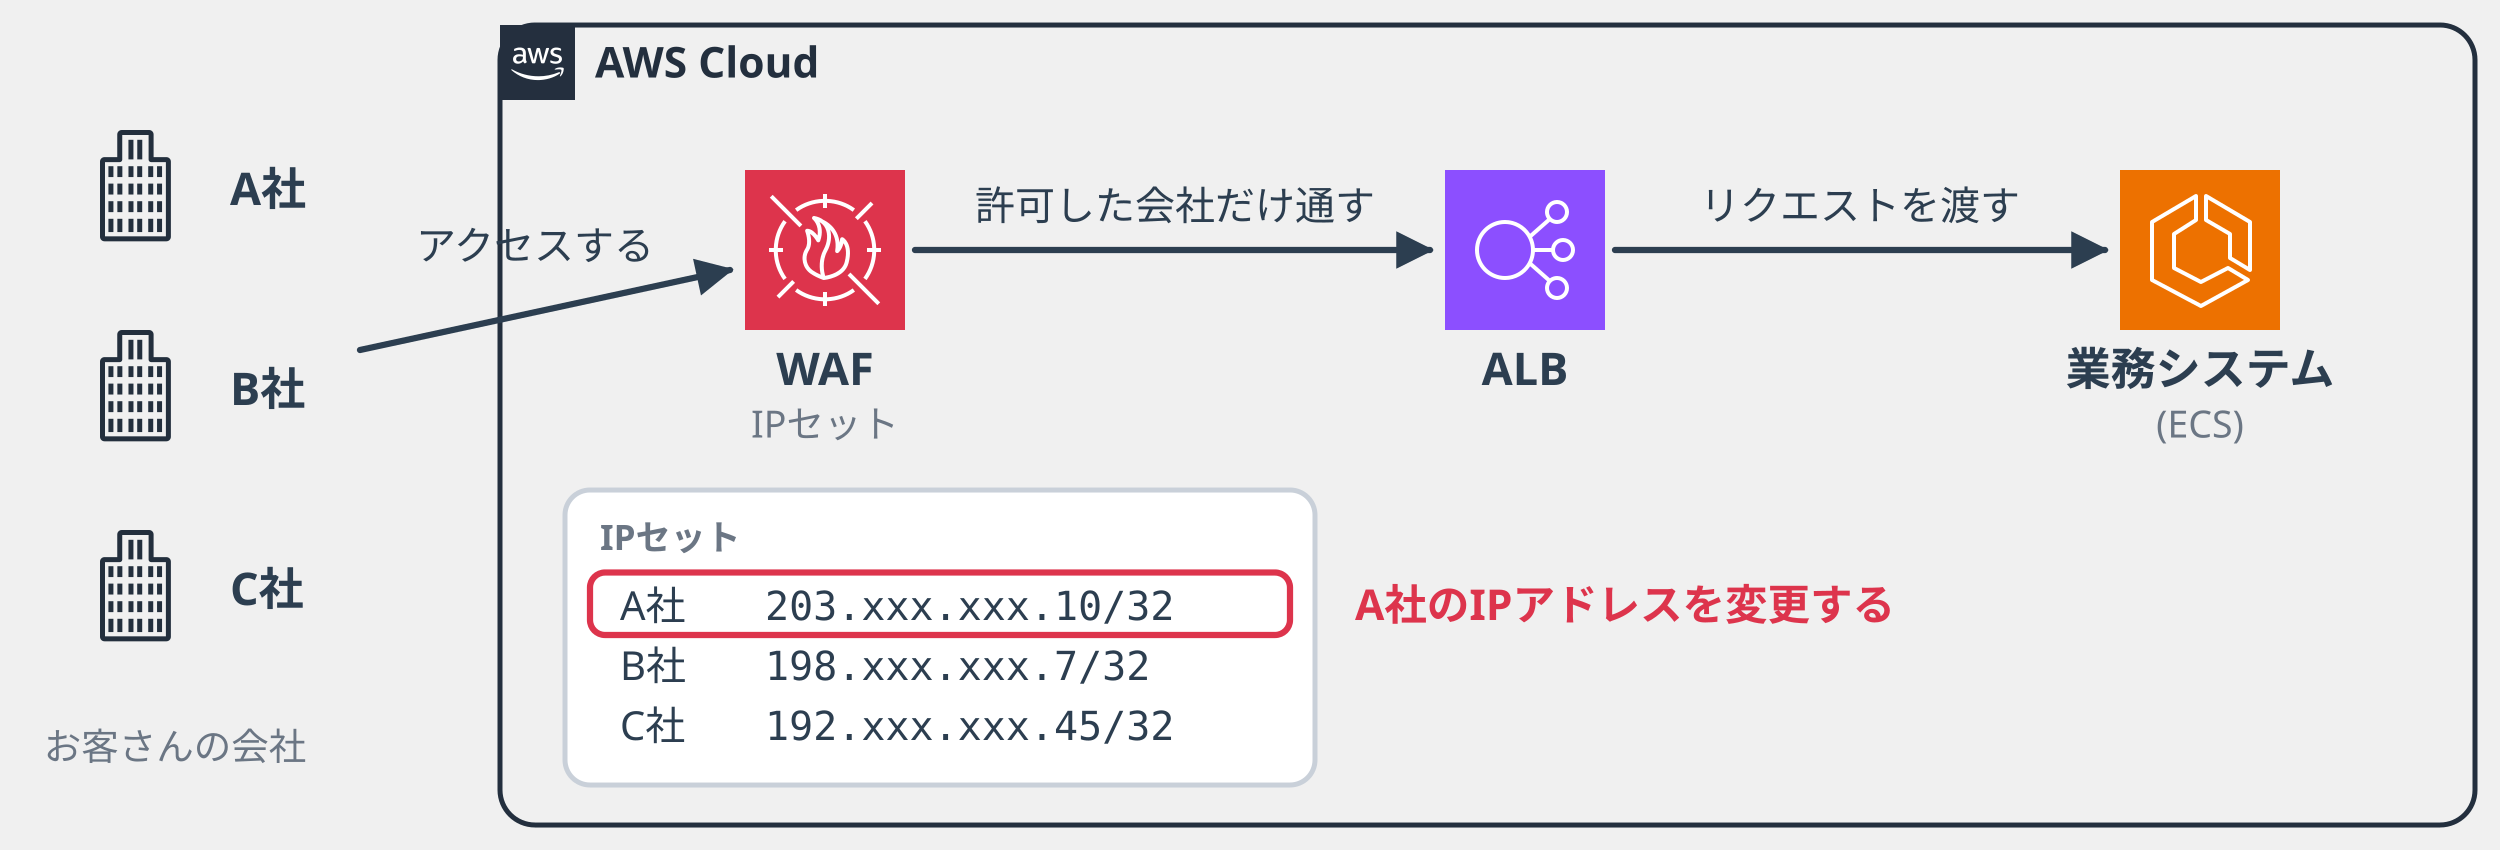
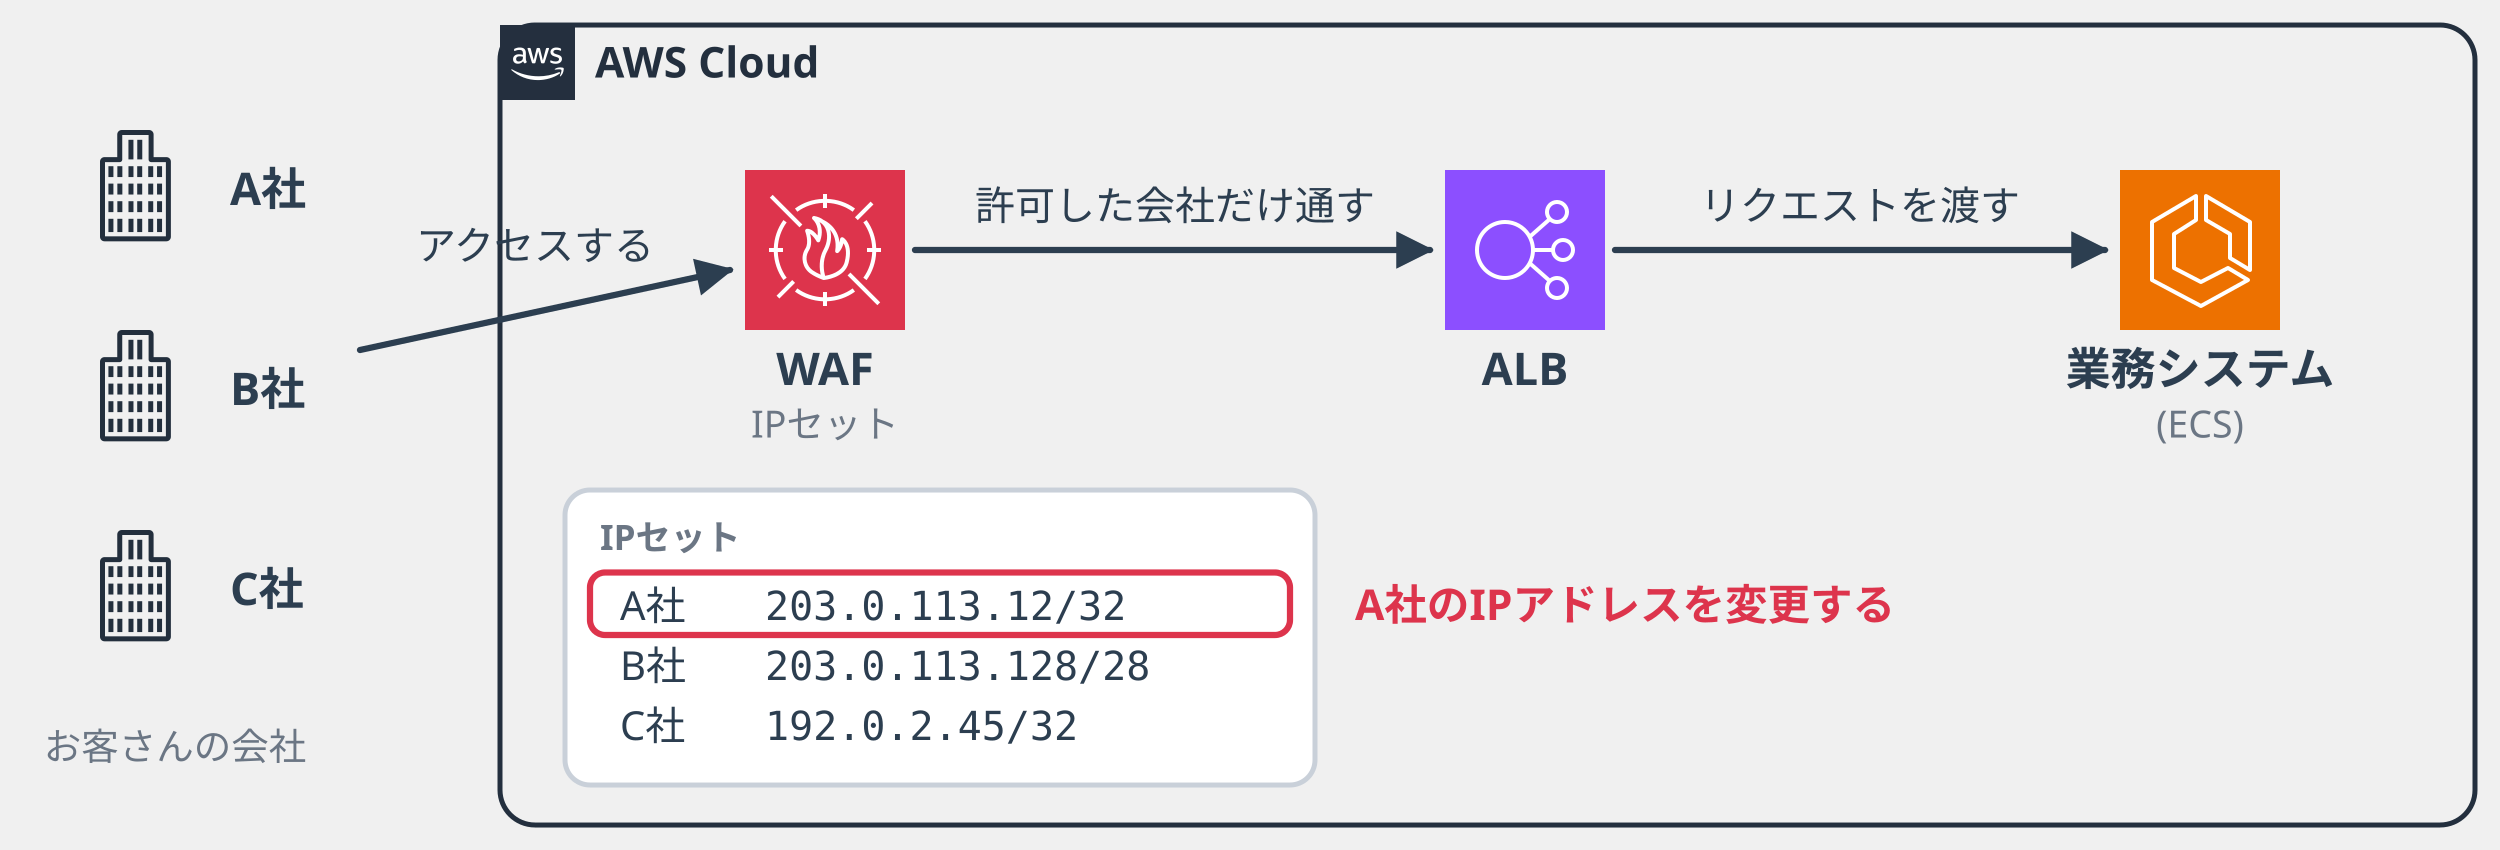
<svg xmlns="http://www.w3.org/2000/svg" viewBox="0 0 1000 340" width="100%" role="img" aria-label="取引先からのアクセスをWAFのIPセットで許可している構成">
  <defs>
    <marker id="a-i" viewBox="0 0 10 10" refX="9" refY="5" markerWidth="6" markerHeight="6" orient="auto-start-reverse">
      <path d="M0,0 L10,5 L0,10 z" fill="#2c3e50" />
    </marker>
    <marker id="a-g" viewBox="0 0 10 10" refX="9" refY="5" markerWidth="6" markerHeight="6" orient="auto-start-reverse">
      <path d="M0,0 L10,5 L0,10 z" fill="#0E8A6E" />
    </marker>
    <marker id="a-r" viewBox="0 0 10 10" refX="9" refY="5" markerWidth="6" markerHeight="6" orient="auto-start-reverse">
      <path d="M0,0 L10,5 L0,10 z" fill="#DD344C" />
    </marker>
    <marker id="a-x" viewBox="0 0 10 10" refX="9" refY="5" markerWidth="6" markerHeight="6" orient="auto-start-reverse">
      <path d="M0,0 L10,5 L0,10 z" fill="#8a94a3" />
    </marker>
  </defs>
  <svg x="30" y="50" width="48" height="48" viewBox="0 0 48 48">
    <g id="office1-Icon-Resource/General-Resource/Res_Office-building_48" stroke="none" stroke-width="1" fill="none" fill-rule="evenodd">
      <path d="M32.82,42.821 L34.82,42.821 L34.82,37.514 L32.82,37.514 L32.82,42.821 Z M29.287,42.822 L31.287,42.822 L31.287,37.515 L29.287,37.515 L29.287,42.822 Z M24.88,42.822 L26.88,42.822 L26.88,37.515 L24.88,37.515 L24.88,42.822 Z M21.388,42.822 L23.388,42.822 L23.388,37.515 L21.388,37.515 L21.388,42.822 Z M16.941,42.822 L18.941,42.822 L18.941,37.515 L16.941,37.515 L16.941,42.822 Z M13.366,42.822 L15.366,42.822 L15.366,37.515 L13.366,37.515 L13.366,42.822 Z M32.82,34.841 L34.82,34.841 L34.82,30.476 L32.82,30.476 L32.82,34.841 Z M29.287,34.841 L31.287,34.841 L31.287,30.476 L29.287,30.476 L29.287,34.841 Z M24.88,34.841 L26.88,34.841 L26.88,30.476 L24.88,30.476 L24.88,34.841 Z M21.388,34.841 L23.388,34.841 L23.388,30.476 L21.388,30.476 L21.388,34.841 Z M16.941,34.841 L18.941,34.841 L18.941,30.476 L16.941,30.476 L16.941,34.841 Z M13.366,34.841 L15.366,34.841 L15.366,30.476 L13.366,30.476 L13.366,34.841 Z M32.82,27.815 L34.82,27.815 L34.82,23.451 L32.82,23.451 L32.82,27.815 Z M29.287,27.815 L31.287,27.815 L31.287,23.451 L29.287,23.451 L29.287,27.815 Z M24.88,27.815 L26.88,27.815 L26.88,23.451 L24.88,23.451 L24.88,27.815 Z M21.388,27.815 L23.388,27.815 L23.388,23.451 L21.388,23.451 L21.388,27.815 Z M16.941,27.815 L18.941,27.815 L18.941,23.451 L16.941,23.451 L16.941,27.815 Z M13.366,27.815 L15.366,27.815 L15.366,23.451 L13.366,23.451 L13.366,27.815 Z M32.82,20.832 L34.82,20.832 L34.82,16.468 L32.82,16.468 L32.82,20.832 Z M29.287,20.832 L31.287,20.832 L31.287,16.468 L29.287,16.468 L29.287,20.832 Z M24.88,20.832 L26.88,20.832 L26.88,16.468 L24.88,16.468 L24.88,20.832 Z M21.388,20.832 L23.388,20.832 L23.388,16.468 L21.388,16.468 L21.388,20.832 Z M16.941,20.832 L18.941,20.832 L18.941,16.468 L16.941,16.468 L16.941,20.832 Z M13.366,20.832 L15.366,20.832 L15.366,16.468 L13.366,16.468 L13.366,20.832 Z M24.908,13.747 L26.908,13.747 L26.908,5.923 L24.908,5.923 L24.908,13.747 Z M21.375,13.747 L23.375,13.747 L23.375,5.923 L21.375,5.923 L21.375,13.747 Z M36.353,44.523 L12,44.523 L12,14.849 L17.899,14.849 C18.452,14.849 18.899,14.401 18.899,13.849 L18.899,4 L29.44,4 L29.44,13.849 C29.44,14.401 29.887,14.849 30.44,14.849 L36.353,14.849 L36.353,44.523 Z M36.564,12.849 L31.44,12.849 L31.44,3.789 C31.44,2.803 30.637,2 29.651,2 L18.688,2 C17.702,2 16.899,2.803 16.899,3.789 L16.899,12.849 L11.789,12.849 C10.802,12.849 10,13.651 10,14.638 L10,44.734 C10,45.721 10.802,46.523 11.789,46.523 L36.564,46.523 C37.55,46.523 38.353,45.721 38.353,44.734 L38.353,14.638 C38.353,13.651 37.55,12.849 36.564,12.849 L36.564,12.849 Z" id="office1-Fill-14" fill="#232F3D" />
    </g>
  </svg>
  <text x="92" y="82" font-family="'Noto Sans JP', 'Hiragino Sans', sans-serif" font-size="18" font-weight="bold" fill="#2c3e50" text-anchor="start">A社</text>
  <svg x="30" y="130" width="48" height="48" viewBox="0 0 48 48">
    <g id="office2-Icon-Resource/General-Resource/Res_Office-building_48" stroke="none" stroke-width="1" fill="none" fill-rule="evenodd">
      <path d="M32.82,42.821 L34.82,42.821 L34.82,37.514 L32.82,37.514 L32.82,42.821 Z M29.287,42.822 L31.287,42.822 L31.287,37.515 L29.287,37.515 L29.287,42.822 Z M24.88,42.822 L26.88,42.822 L26.88,37.515 L24.88,37.515 L24.88,42.822 Z M21.388,42.822 L23.388,42.822 L23.388,37.515 L21.388,37.515 L21.388,42.822 Z M16.941,42.822 L18.941,42.822 L18.941,37.515 L16.941,37.515 L16.941,42.822 Z M13.366,42.822 L15.366,42.822 L15.366,37.515 L13.366,37.515 L13.366,42.822 Z M32.82,34.841 L34.82,34.841 L34.82,30.476 L32.82,30.476 L32.82,34.841 Z M29.287,34.841 L31.287,34.841 L31.287,30.476 L29.287,30.476 L29.287,34.841 Z M24.88,34.841 L26.88,34.841 L26.88,30.476 L24.88,30.476 L24.88,34.841 Z M21.388,34.841 L23.388,34.841 L23.388,30.476 L21.388,30.476 L21.388,34.841 Z M16.941,34.841 L18.941,34.841 L18.941,30.476 L16.941,30.476 L16.941,34.841 Z M13.366,34.841 L15.366,34.841 L15.366,30.476 L13.366,30.476 L13.366,34.841 Z M32.82,27.815 L34.82,27.815 L34.82,23.451 L32.82,23.451 L32.82,27.815 Z M29.287,27.815 L31.287,27.815 L31.287,23.451 L29.287,23.451 L29.287,27.815 Z M24.88,27.815 L26.88,27.815 L26.88,23.451 L24.88,23.451 L24.88,27.815 Z M21.388,27.815 L23.388,27.815 L23.388,23.451 L21.388,23.451 L21.388,27.815 Z M16.941,27.815 L18.941,27.815 L18.941,23.451 L16.941,23.451 L16.941,27.815 Z M13.366,27.815 L15.366,27.815 L15.366,23.451 L13.366,23.451 L13.366,27.815 Z M32.82,20.832 L34.82,20.832 L34.82,16.468 L32.82,16.468 L32.82,20.832 Z M29.287,20.832 L31.287,20.832 L31.287,16.468 L29.287,16.468 L29.287,20.832 Z M24.88,20.832 L26.88,20.832 L26.88,16.468 L24.88,16.468 L24.88,20.832 Z M21.388,20.832 L23.388,20.832 L23.388,16.468 L21.388,16.468 L21.388,20.832 Z M16.941,20.832 L18.941,20.832 L18.941,16.468 L16.941,16.468 L16.941,20.832 Z M13.366,20.832 L15.366,20.832 L15.366,16.468 L13.366,16.468 L13.366,20.832 Z M24.908,13.747 L26.908,13.747 L26.908,5.923 L24.908,5.923 L24.908,13.747 Z M21.375,13.747 L23.375,13.747 L23.375,5.923 L21.375,5.923 L21.375,13.747 Z M36.353,44.523 L12,44.523 L12,14.849 L17.899,14.849 C18.452,14.849 18.899,14.401 18.899,13.849 L18.899,4 L29.44,4 L29.44,13.849 C29.44,14.401 29.887,14.849 30.44,14.849 L36.353,14.849 L36.353,44.523 Z M36.564,12.849 L31.44,12.849 L31.44,3.789 C31.44,2.803 30.637,2 29.651,2 L18.688,2 C17.702,2 16.899,2.803 16.899,3.789 L16.899,12.849 L11.789,12.849 C10.802,12.849 10,13.651 10,14.638 L10,44.734 C10,45.721 10.802,46.523 11.789,46.523 L36.564,46.523 C37.55,46.523 38.353,45.721 38.353,44.734 L38.353,14.638 C38.353,13.651 37.55,12.849 36.564,12.849 L36.564,12.849 Z" id="office2-Fill-14" fill="#232F3D" />
    </g>
  </svg>
  <text x="92" y="162" font-family="'Noto Sans JP', 'Hiragino Sans', sans-serif" font-size="18" font-weight="bold" fill="#2c3e50" text-anchor="start">B社</text>
  <svg x="30" y="210" width="48" height="48" viewBox="0 0 48 48">
    <g id="office3-Icon-Resource/General-Resource/Res_Office-building_48" stroke="none" stroke-width="1" fill="none" fill-rule="evenodd">
      <path d="M32.82,42.821 L34.82,42.821 L34.82,37.514 L32.82,37.514 L32.82,42.821 Z M29.287,42.822 L31.287,42.822 L31.287,37.515 L29.287,37.515 L29.287,42.822 Z M24.88,42.822 L26.88,42.822 L26.88,37.515 L24.88,37.515 L24.88,42.822 Z M21.388,42.822 L23.388,42.822 L23.388,37.515 L21.388,37.515 L21.388,42.822 Z M16.941,42.822 L18.941,42.822 L18.941,37.515 L16.941,37.515 L16.941,42.822 Z M13.366,42.822 L15.366,42.822 L15.366,37.515 L13.366,37.515 L13.366,42.822 Z M32.82,34.841 L34.82,34.841 L34.82,30.476 L32.82,30.476 L32.82,34.841 Z M29.287,34.841 L31.287,34.841 L31.287,30.476 L29.287,30.476 L29.287,34.841 Z M24.88,34.841 L26.88,34.841 L26.88,30.476 L24.88,30.476 L24.88,34.841 Z M21.388,34.841 L23.388,34.841 L23.388,30.476 L21.388,30.476 L21.388,34.841 Z M16.941,34.841 L18.941,34.841 L18.941,30.476 L16.941,30.476 L16.941,34.841 Z M13.366,34.841 L15.366,34.841 L15.366,30.476 L13.366,30.476 L13.366,34.841 Z M32.82,27.815 L34.82,27.815 L34.82,23.451 L32.82,23.451 L32.82,27.815 Z M29.287,27.815 L31.287,27.815 L31.287,23.451 L29.287,23.451 L29.287,27.815 Z M24.88,27.815 L26.88,27.815 L26.88,23.451 L24.88,23.451 L24.88,27.815 Z M21.388,27.815 L23.388,27.815 L23.388,23.451 L21.388,23.451 L21.388,27.815 Z M16.941,27.815 L18.941,27.815 L18.941,23.451 L16.941,23.451 L16.941,27.815 Z M13.366,27.815 L15.366,27.815 L15.366,23.451 L13.366,23.451 L13.366,27.815 Z M32.82,20.832 L34.82,20.832 L34.82,16.468 L32.82,16.468 L32.82,20.832 Z M29.287,20.832 L31.287,20.832 L31.287,16.468 L29.287,16.468 L29.287,20.832 Z M24.88,20.832 L26.88,20.832 L26.88,16.468 L24.88,16.468 L24.88,20.832 Z M21.388,20.832 L23.388,20.832 L23.388,16.468 L21.388,16.468 L21.388,20.832 Z M16.941,20.832 L18.941,20.832 L18.941,16.468 L16.941,16.468 L16.941,20.832 Z M13.366,20.832 L15.366,20.832 L15.366,16.468 L13.366,16.468 L13.366,20.832 Z M24.908,13.747 L26.908,13.747 L26.908,5.923 L24.908,5.923 L24.908,13.747 Z M21.375,13.747 L23.375,13.747 L23.375,5.923 L21.375,5.923 L21.375,13.747 Z M36.353,44.523 L12,44.523 L12,14.849 L17.899,14.849 C18.452,14.849 18.899,14.401 18.899,13.849 L18.899,4 L29.44,4 L29.44,13.849 C29.44,14.401 29.887,14.849 30.44,14.849 L36.353,14.849 L36.353,44.523 Z M36.564,12.849 L31.44,12.849 L31.44,3.789 C31.44,2.803 30.637,2 29.651,2 L18.688,2 C17.702,2 16.899,2.803 16.899,3.789 L16.899,12.849 L11.789,12.849 C10.802,12.849 10,13.651 10,14.638 L10,44.734 C10,45.721 10.802,46.523 11.789,46.523 L36.564,46.523 C37.55,46.523 38.353,45.721 38.353,44.734 L38.353,14.638 C38.353,13.651 37.55,12.849 36.564,12.849 L36.564,12.849 Z" id="office3-Fill-14" fill="#232F3D" />
    </g>
  </svg>
  <text x="92" y="242" font-family="'Noto Sans JP', 'Hiragino Sans', sans-serif" font-size="18" font-weight="bold" fill="#2c3e50" text-anchor="start">C社</text>
  <text x="70" y="304" font-family="'Noto Sans JP', 'Hiragino Sans', sans-serif" font-size="15" font-weight="normal" fill="#6b7684" text-anchor="middle">お客さんの会社</text>
  <rect x="200" y="10" width="790" height="320" rx="14" fill="none" stroke="#232F3E" stroke-width="2" />
  <svg x="200" y="10" width="30" height="30" viewBox="0 0 40 40">
    <g id="cloud4-Icon-Architecture-Group/32/AWS-Cloud-logo_32" stroke="none" stroke-width="1" fill="none" fill-rule="evenodd">
      <rect id="cloud4-Rectangle" fill="#242F3E" x="0" y="0" width="40" height="40" />
      <path d="M32.698,23.901 C33.059,24.37 32.298,26.3 31.957,27.164 C31.853,27.426 32.075,27.529 32.307,27.332 C33.82,26.048 34.212,23.357 33.901,22.969 C33.594,22.583 30.95,22.252 29.338,23.401 C29.089,23.578 29.132,23.822 29.407,23.79 C30.315,23.678 32.338,23.433 32.698,23.901 L32.698,23.901 Z M31.856,25.91 C32.374,25.532 31.93,24.969 31.402,25.19 C27.889,26.654 24.075,27.363 20.602,27.363 C15.459,27.363 10.475,25.974 6.446,23.668 C6.094,23.466 5.833,23.823 6.127,24.082 C9.86,27.398 14.796,29.391 20.274,29.391 C24.184,29.391 28.725,28.183 31.856,25.91 L31.856,25.91 Z M29.712,20.695 C29.214,20.695 28.727,20.642 28.253,20.534 C27.777,20.425 27.413,20.302 27.16,20.161 C27.005,20.077 26.908,19.989 26.869,19.903 C26.831,19.815 26.811,19.729 26.811,19.643 L26.811,19.174 C26.811,18.98 26.884,18.881 27.027,18.881 C27.082,18.881 27.14,18.894 27.2,18.914 C27.261,18.937 27.341,18.969 27.441,19.012 C27.761,19.153 28.108,19.26 28.485,19.336 C28.861,19.411 29.236,19.449 29.611,19.449 C30.208,19.449 30.669,19.347 30.995,19.141 C31.322,18.937 31.484,18.646 31.484,18.268 C31.484,18.008 31.399,17.793 31.227,17.619 C31.056,17.445 30.738,17.286 30.275,17.134 L28.9,16.713 C28.203,16.497 27.698,16.184 27.383,15.775 C27.068,15.363 26.911,14.916 26.911,14.428 C26.911,14.041 26.996,13.699 27.169,13.401 C27.339,13.104 27.564,12.851 27.845,12.64 C28.13,12.43 28.459,12.272 28.834,12.162 C29.208,12.055 29.606,12 30.026,12 C30.236,12 30.449,12.014 30.666,12.041 C30.881,12.067 31.085,12.103 31.278,12.146 C31.471,12.191 31.651,12.239 31.816,12.292 C31.982,12.347 32.114,12.401 32.215,12.454 C32.346,12.529 32.439,12.605 32.496,12.681 C32.551,12.756 32.579,12.858 32.579,12.989 L32.579,13.425 C32.579,13.62 32.507,13.716 32.362,13.716 C32.285,13.716 32.165,13.68 31.998,13.604 C31.458,13.365 30.848,13.248 30.177,13.248 C29.635,13.248 29.214,13.334 28.916,13.506 C28.617,13.68 28.468,13.955 28.468,14.333 C28.468,14.591 28.562,14.81 28.751,14.988 C28.939,15.166 29.286,15.336 29.795,15.499 L31.137,15.921 C31.822,16.135 32.311,16.433 32.603,16.809 C32.897,17.188 33.044,17.619 33.044,18.104 C33.044,18.505 32.961,18.864 32.794,19.182 C32.628,19.501 32.399,19.772 32.105,19.999 C31.813,20.226 31.463,20.398 31.054,20.517 C30.644,20.637 30.197,20.695 29.712,20.695 L29.712,20.695 Z M17.547,20.451 C17.381,20.451 17.26,20.424 17.182,20.364 C17.104,20.303 17.038,20.183 16.983,19.999 L14.761,12.842 C14.708,12.658 14.679,12.535 14.679,12.471 C14.679,12.32 14.757,12.244 14.912,12.244 L15.839,12.244 C16.016,12.244 16.14,12.274 16.213,12.334 C16.284,12.392 16.347,12.512 16.402,12.698 L17.993,18.818 L19.47,12.698 C19.514,12.512 19.574,12.392 19.651,12.334 C19.728,12.274 19.855,12.244 20.031,12.244 L20.796,12.244 C20.971,12.244 21.098,12.274 21.176,12.334 C21.253,12.392 21.314,12.512 21.358,12.698 L22.851,18.899 L24.491,12.698 C24.546,12.512 24.609,12.392 24.681,12.334 C24.754,12.274 24.877,12.244 25.054,12.244 L25.932,12.244 C26.088,12.244 26.165,12.32 26.165,12.471 C26.165,12.512 26.158,12.562 26.149,12.615 C26.136,12.671 26.116,12.746 26.081,12.842 L23.795,19.999 C23.74,20.183 23.673,20.303 23.595,20.364 C23.518,20.424 23.396,20.451 23.231,20.451 L22.418,20.451 C22.242,20.451 22.115,20.421 22.038,20.357 C21.961,20.292 21.9,20.166 21.856,19.984 L20.38,14.024 L18.923,19.984 C18.879,20.166 18.817,20.292 18.74,20.357 C18.662,20.421 18.536,20.451 18.359,20.451 L17.547,20.451 Z M9.939,19.449 C10.25,19.449 10.575,19.392 10.918,19.279 C11.26,19.165 11.558,18.969 11.812,18.687 C11.968,18.515 12.074,18.318 12.136,18.096 C12.196,17.876 12.225,17.609 12.225,17.295 L12.225,16.907 C11.951,16.842 11.661,16.791 11.356,16.753 C11.052,16.716 10.757,16.696 10.469,16.696 C9.84,16.696 9.369,16.82 9.061,17.069 C8.752,17.317 8.596,17.672 8.596,18.139 C8.596,18.57 8.713,18.895 8.945,19.117 C9.177,19.339 9.509,19.449 9.939,19.449 L9.939,19.449 Z M13.785,18.041 C13.785,18.386 13.82,18.66 13.892,18.866 C13.965,19.072 14.067,19.294 14.199,19.53 C14.243,19.606 14.265,19.676 14.265,19.739 C14.265,19.838 14.204,19.93 14.083,20.015 L13.486,20.405 C13.398,20.458 13.315,20.486 13.238,20.486 C13.137,20.486 13.044,20.443 12.956,20.357 C12.822,20.226 12.71,20.084 12.617,19.927 C12.521,19.771 12.425,19.588 12.326,19.383 C11.585,20.236 10.658,20.663 9.542,20.663 C8.746,20.663 8.116,20.443 7.651,19.999 C7.188,19.557 6.956,18.963 6.956,18.219 C6.956,17.432 7.243,16.796 7.819,16.316 C8.392,15.836 9.167,15.595 10.138,15.595 C10.459,15.595 10.793,15.62 11.141,15.668 C11.488,15.716 11.851,15.785 12.225,15.871 L12.225,15.192 C12.225,14.49 12.078,13.996 11.779,13.709 C11.481,13.423 10.968,13.281 10.239,13.281 C9.906,13.281 9.566,13.32 9.218,13.401 C8.871,13.482 8.53,13.587 8.199,13.716 C8.044,13.781 7.933,13.822 7.868,13.838 C7.802,13.854 7.752,13.862 7.719,13.862 C7.587,13.862 7.519,13.766 7.519,13.57 L7.519,13.118 C7.519,12.966 7.543,12.858 7.587,12.795 C7.631,12.729 7.719,12.664 7.852,12.6 C8.183,12.437 8.581,12.297 9.044,12.179 C9.509,12.06 10,12 10.52,12 C11.646,12 12.472,12.253 12.997,12.753 C13.521,13.255 13.785,14.013 13.785,15.028 L13.785,18.041 Z" id="cloud4-Fill-1" fill="#FFFFFF" />
    </g>
  </svg>
  <text x="238" y="31" font-family="'Noto Sans JP', 'Hiragino Sans', sans-serif" font-size="17" font-weight="bold" fill="#232F3E" text-anchor="start">AWS Cloud</text>
  <svg x="298" y="68" width="64" height="64" viewBox="0 0 80 80">
    <g id="waf5-Icon-Architecture/64/Arch_AWS-WAF_64" stroke="none" stroke-width="1" fill="none" fill-rule="evenodd">
      <g id="waf5-Icon-Architecture-BG/64/Security-Identity-Compliance" fill="#DD344C">
        <rect id="waf5-Rectangle" x="0" y="0" width="80" height="80" />
      </g>
      <g id="waf5-Icon-Service/64/AWS-WAF_64" transform="translate(11.9995, 12)" fill="#FFFFFF">
        <path d="M2.396,29 L-3.55271368e-15,29 L-3.55271368e-15,27 L2.399,27 C2.599,21.941 4.239,17.128 7.208,13.025 L8.829,14.198 C6.108,17.957 4.598,22.366 4.399,27 L7,27 L7,29 L4.396,29 C4.582,33.662 6.093,38.097 8.829,41.876 L7.208,43.049 C4.224,38.926 2.583,34.085 2.396,29 L2.396,29 Z M43.01,48.828 C38.898,51.805 34.072,53.445 29,53.639 L29,56 L27,56 L27,53.639 C21.928,53.445 17.1,51.805 12.988,48.828 L14.16,47.208 C17.93,49.937 22.352,51.447 27,51.639 L27,49 L29,49 L29,51.639 C33.648,51.446 38.069,49.936 41.838,47.208 L43.01,48.828 Z M12.988,7.246 C17.1,4.269 21.928,2.629 27,2.436 L27,0 L29,0 L29,2.436 C34.072,2.629 38.898,4.27 43.01,7.246 L41.838,8.866 C38.069,6.138 33.648,4.628 29,4.436 L29,7 L27,7 L27,4.436 C22.352,4.627 17.93,6.138 14.16,8.866 L12.988,7.246 Z M56,27 L56,29 L53.602,29 C53.416,34.085 51.774,38.926 48.791,43.049 L47.169,41.876 C49.905,38.097 51.417,33.662 51.602,29 L49,29 L49,27 L51.599,27 C51.4,22.366 49.89,17.957 47.169,14.198 L48.791,13.025 C51.759,17.128 53.399,21.941 53.599,27 L56,27 Z M42.972,11.65 L50.812,3.81 L52.226,5.224 L44.386,13.064 L42.972,11.65 Z M13.026,44.424 L5.186,52.264 L3.772,50.85 L11.612,43.01 L13.026,44.424 Z M15.252,16.667 L0.412,1.827 L1.826,0.413 L16.667,15.253 L15.252,16.667 Z M40.707,39.293 L55.586,54.173 L54.172,55.587 L39.292,40.708 L40.707,39.293 Z M19.664,28.735 C19.739,28.602 19.82,28.468 19.905,28.334 C21.586,25.693 21.104,22.089 20.57,19.912 C22.011,20.859 23.31,22.816 23.753,23.638 C23.942,23.986 24.309,24.197 24.712,24.161 C25.107,24.13 25.446,23.87 25.578,23.497 C27.067,19.267 26.31,16.087 25.26,14.026 C26.533,14.767 27.519,15.833 28.172,17.192 C29.588,20.134 29.273,24.161 27.348,27.7 C24.719,32.536 25.246,37.606 25.844,40.334 C24.343,39.687 23.007,38.956 21.854,38.152 C18.827,36.042 17.864,31.907 19.664,28.735 L19.664,28.735 Z M33.094,28.398 C33.029,28.807 33.221,29.214 33.579,29.422 C33.936,29.629 34.386,29.596 34.709,29.336 C34.79,29.271 36.43,27.917 37.224,24.642 C38.181,26.034 39.182,28.843 37.85,34.003 C36.532,39.108 30.28,40.544 28.049,40.897 C27.51,38.964 26.417,33.599 29.106,28.655 C31.014,25.145 31.52,21.176 30.564,17.901 C32.374,20.027 33.901,23.373 33.094,28.398 L33.094,28.398 Z M17.922,27.75 C15.62,31.81 16.844,37.099 20.71,39.793 C22.46,41.013 24.58,42.072 27.01,42.941 C27.121,42.981 27.234,43 27.347,43 C27.368,43 27.386,42.989 27.406,42.988 L27.407,42.997 C27.832,42.964 37.826,42.096 39.786,34.503 C42.308,24.737 37.257,21.84 37.041,21.721 C36.748,21.561 36.393,21.557 36.096,21.712 C35.799,21.868 35.6,22.162 35.566,22.495 C35.495,23.17 35.384,23.771 35.25,24.302 C34.558,16.634 28.479,13.514 27.25,12.959 C25.99,11.994 24.458,11.331 22.682,11.016 C22.236,10.935 21.794,11.168 21.604,11.578 C21.412,11.987 21.521,12.477 21.867,12.768 C22.017,12.895 25.133,15.597 24.244,20.739 C23.083,19.216 21.235,17.38 19.061,17.38 C18.731,17.38 18.423,17.543 18.237,17.815 C18.05,18.087 18.01,18.434 18.128,18.741 C18.15,18.795 20.188,24.166 18.217,27.261 C18.113,27.425 18.014,27.589 17.922,27.75 L17.922,27.75 Z" id="waf5-AWS-WAF_Icon_64_Squid" />
      </g>
    </g>
  </svg>
  <text x="330" y="154" font-family="'Noto Sans JP', 'Hiragino Sans', sans-serif" font-size="18" font-weight="bold" fill="#2c3e50" text-anchor="middle">WAF</text>
  <text x="330" y="175" font-family="'Noto Sans JP', 'Hiragino Sans', sans-serif" font-size="15" font-weight="normal" fill="#6b7684" text-anchor="middle">IPセット</text>
  <svg x="578" y="68" width="64" height="64" viewBox="0 0 80 80">
    <g id="elb6-Icon-Architecture/64/Arch_Elastic-Load-Balancing_64" stroke="none" stroke-width="1" fill="none" fill-rule="evenodd">
      <g id="elb6-Icon-Architecture-BG/64/Networking-Content-Delivery" fill="#8C4FFF">
        <rect id="elb6-Rectangle" x="0" y="0" width="80" height="80" />
      </g>
      <path d="M30,53 C22.832,53 17,47.168 17,40 C17,32.832 22.832,27 30,27 C37.168,27 43,32.832 43,40 C43,47.168 37.168,53 30,53 M60,59 C60,61.206 58.206,63 56,63 C53.794,63 52,61.206 52,59 C52,56.794 53.794,55 56,55 C58.206,55 60,56.794 60,59 M56,17 C58.206,17 60,18.794 60,21 C60,23.206 58.206,25 56,25 C53.794,25 52,23.206 52,21 C52,18.794 53.794,17 56,17 M59,36 C61.206,36 63,37.794 63,40 C63,42.206 61.206,44 59,44 C56.794,44 55,42.206 55,40 C55,37.794 56.794,36 59,36 M44.949,41 L53.09,41 C53.568,43.833 56.033,46 59,46 C62.309,46 65,43.309 65,40 C65,36.691 62.309,34 59,34 C56.033,34 53.568,36.167 53.09,39 L44.949,39 C44.823,37.099 44.344,35.297 43.572,33.654 L52.446,25.823 C53.442,26.559 54.669,27 56,27 C59.309,27 62,24.309 62,21 C62,17.691 59.309,15 56,15 C52.691,15 50,17.691 50,21 C50,22.256 50.389,23.421 51.051,24.386 L42.581,31.859 C39.904,27.738 35.271,25 30,25 C21.729,25 15,31.729 15,40 C15,48.271 21.729,55 30,55 C35.271,55 39.904,52.262 42.581,48.141 L51.051,55.614 C50.389,56.579 50,57.744 50,59 C50,62.309 52.691,65 56,65 C59.309,65 62,62.309 62,59 C62,55.691 59.309,53 56,53 C54.669,53 53.442,53.441 52.446,54.177 L43.572,46.346 C44.344,44.703 44.823,42.901 44.949,41" id="elb6-Elastic-Load-Balancing_Icon_64_Squid" fill="#FFFFFF" />
    </g>
  </svg>
  <text x="610" y="154" font-family="'Noto Sans JP', 'Hiragino Sans', sans-serif" font-size="18" font-weight="bold" fill="#2c3e50" text-anchor="middle">ALB</text>
  <svg x="848" y="68" width="64" height="64" viewBox="0 0 80 80">
    <g id="ecs7-Icon-Architecture/64/Arch_Amazon-Elastic-Container-Service_64" stroke="none" stroke-width="1" fill="none" fill-rule="evenodd">
      <g id="ecs7-Icon-Architecture-BG/64/Compute" fill="#ED7100">
        <rect id="ecs7-Rectangle" x="0" y="0" width="80" height="80" />
      </g>
      <path d="M64,48.234 L56,43.433 L56,32 C56,31.644 55.812,31.315 55.504,31.136 L44,24.426 L44,14.752 L64,26.571 L64,48.234 Z M65.509,25.139 L43.509,12.139 C43.199,11.956 42.818,11.954 42.504,12.131 C42.193,12.309 42,12.641 42,13 L42,25 C42,25.355 42.189,25.684 42.496,25.864 L54,32.574 L54,44 C54,44.351 54.185,44.677 54.486,44.857 L64.486,50.857 C64.644,50.952 64.822,51 65,51 C65.17,51 65.34,50.957 65.493,50.87 C65.807,50.693 66,50.36 66,50 L66,26 C66,25.646 65.814,25.319 65.509,25.139 L65.509,25.139 Z M40.445,66.863 L17,54.399 L17,26.571 L37,14.752 L37,24.451 L26.463,31.156 C26.175,31.34 26,31.658 26,32 L26,49 C26,49.373 26.208,49.715 26.538,49.887 L39.991,56.887 C40.28,57.037 40.624,57.038 40.912,56.888 L53.964,50.144 L61.996,54.964 L40.445,66.863 Z M64.515,54.142 L54.515,48.142 C54.217,47.964 53.849,47.952 53.541,48.112 L40.455,54.873 L28,48.393 L28,32.549 L38.537,25.844 C38.825,25.66 39,25.342 39,25 L39,13 C39,12.641 38.808,12.309 38.496,12.131 C38.184,11.954 37.802,11.956 37.491,12.139 L15.491,25.139 C15.187,25.319 15,25.646 15,26 L15,55 C15,55.369 15.204,55.709 15.53,55.883 L39.984,68.883 C40.131,68.961 40.292,69 40.453,69 C40.62,69 40.786,68.958 40.937,68.875 L64.484,55.875 C64.797,55.702 64.993,55.375 65,55.018 C65.006,54.66 64.821,54.326 64.515,54.142 L64.515,54.142 Z" id="ecs7-Amazon-Elastic-Container-Service_Icon_64_Squid" fill="#FFFFFF" />
    </g>
  </svg>
  <text x="880" y="154" font-family="'Noto Sans JP', 'Hiragino Sans', sans-serif" font-size="18" font-weight="bold" fill="#2c3e50" text-anchor="middle">業務システム</text>
  <text x="880" y="175" font-family="'Noto Sans JP', 'Hiragino Sans', sans-serif" font-size="15" font-weight="normal" fill="#6b7684" text-anchor="middle">(ECS)</text>
  <path d="M144,140 L292,108" fill="none" stroke="#2c3e50" stroke-width="2.5" stroke-linejoin="round" stroke-linecap="round" marker-end="url(#a-i)" />
  <text x="214" y="104" font-family="'Noto Sans JP', 'Hiragino Sans', sans-serif" font-size="16" font-weight="normal" fill="#2c3e50" text-anchor="middle">アクセスする</text>
  <path d="M366,100 L572,100" fill="none" stroke="#2c3e50" stroke-width="2.5" stroke-linejoin="round" stroke-linecap="round" marker-end="url(#a-i)" />
  <text x="470" y="88" font-family="'Noto Sans JP', 'Hiragino Sans', sans-serif" font-size="16" font-weight="normal" fill="#2c3e50" text-anchor="middle">許可した会社だけ通す</text>
  <path d="M646,100 L842,100" fill="none" stroke="#2c3e50" stroke-width="2.5" stroke-linejoin="round" stroke-linecap="round" marker-end="url(#a-i)" />
  <text x="744" y="88" font-family="'Noto Sans JP', 'Hiragino Sans', sans-serif" font-size="16" font-weight="normal" fill="#2c3e50" text-anchor="middle">リクエストを渡す</text>
  <rect x="226" y="196" width="300" height="118" rx="10" fill="#ffffff" stroke="#c9d0d9" stroke-width="2" />
  <text x="240" y="220" font-family="'Noto Sans JP', 'Hiragino Sans', sans-serif" font-size="14" font-weight="bold" fill="#6b7684" text-anchor="start">IPセット</text>
  <text x="248" y="248" font-family="'Noto Sans JP', 'Hiragino Sans', sans-serif" font-size="16" font-weight="normal" fill="#2c3e50" text-anchor="start">A社</text>
-   <text x="306" y="248" font-family="'Fira Code', monospace" font-size="16" font-weight="normal" fill="#2c3e50" text-anchor="start">203.xxx.xxx.10/32</text>
+   <text x="306" y="248" font-family="'Fira Code', monospace" font-size="16" font-weight="normal" fill="#2c3e50" text-anchor="start">203.0.113.12/32</text>
  <text x="248" y="272" font-family="'Noto Sans JP', 'Hiragino Sans', sans-serif" font-size="16" font-weight="normal" fill="#2c3e50" text-anchor="start">B社</text>
-   <text x="306" y="272" font-family="'Fira Code', monospace" font-size="16" font-weight="normal" fill="#2c3e50" text-anchor="start">198.xxx.xxx.7/32</text>
+   <text x="306" y="272" font-family="'Fira Code', monospace" font-size="16" font-weight="normal" fill="#2c3e50" text-anchor="start">203.0.113.128/28</text>
  <text x="248" y="296" font-family="'Noto Sans JP', 'Hiragino Sans', sans-serif" font-size="16" font-weight="normal" fill="#2c3e50" text-anchor="start">C社</text>
-   <text x="306" y="296" font-family="'Fira Code', monospace" font-size="16" font-weight="normal" fill="#2c3e50" text-anchor="start">192.xxx.xxx.45/32</text>
+   <text x="306" y="296" font-family="'Fira Code', monospace" font-size="16" font-weight="normal" fill="#2c3e50" text-anchor="start">192.0.2.45/32</text>
  <rect x="236" y="229" width="280" height="25" rx="6" fill="none" stroke="#DD344C" stroke-width="2.5" />
  <text x="542" y="248" font-family="'Noto Sans JP', 'Hiragino Sans', sans-serif" font-size="17" font-weight="bold" fill="#DD344C" text-anchor="start">A社のIPアドレスを変更する</text>
</svg>
